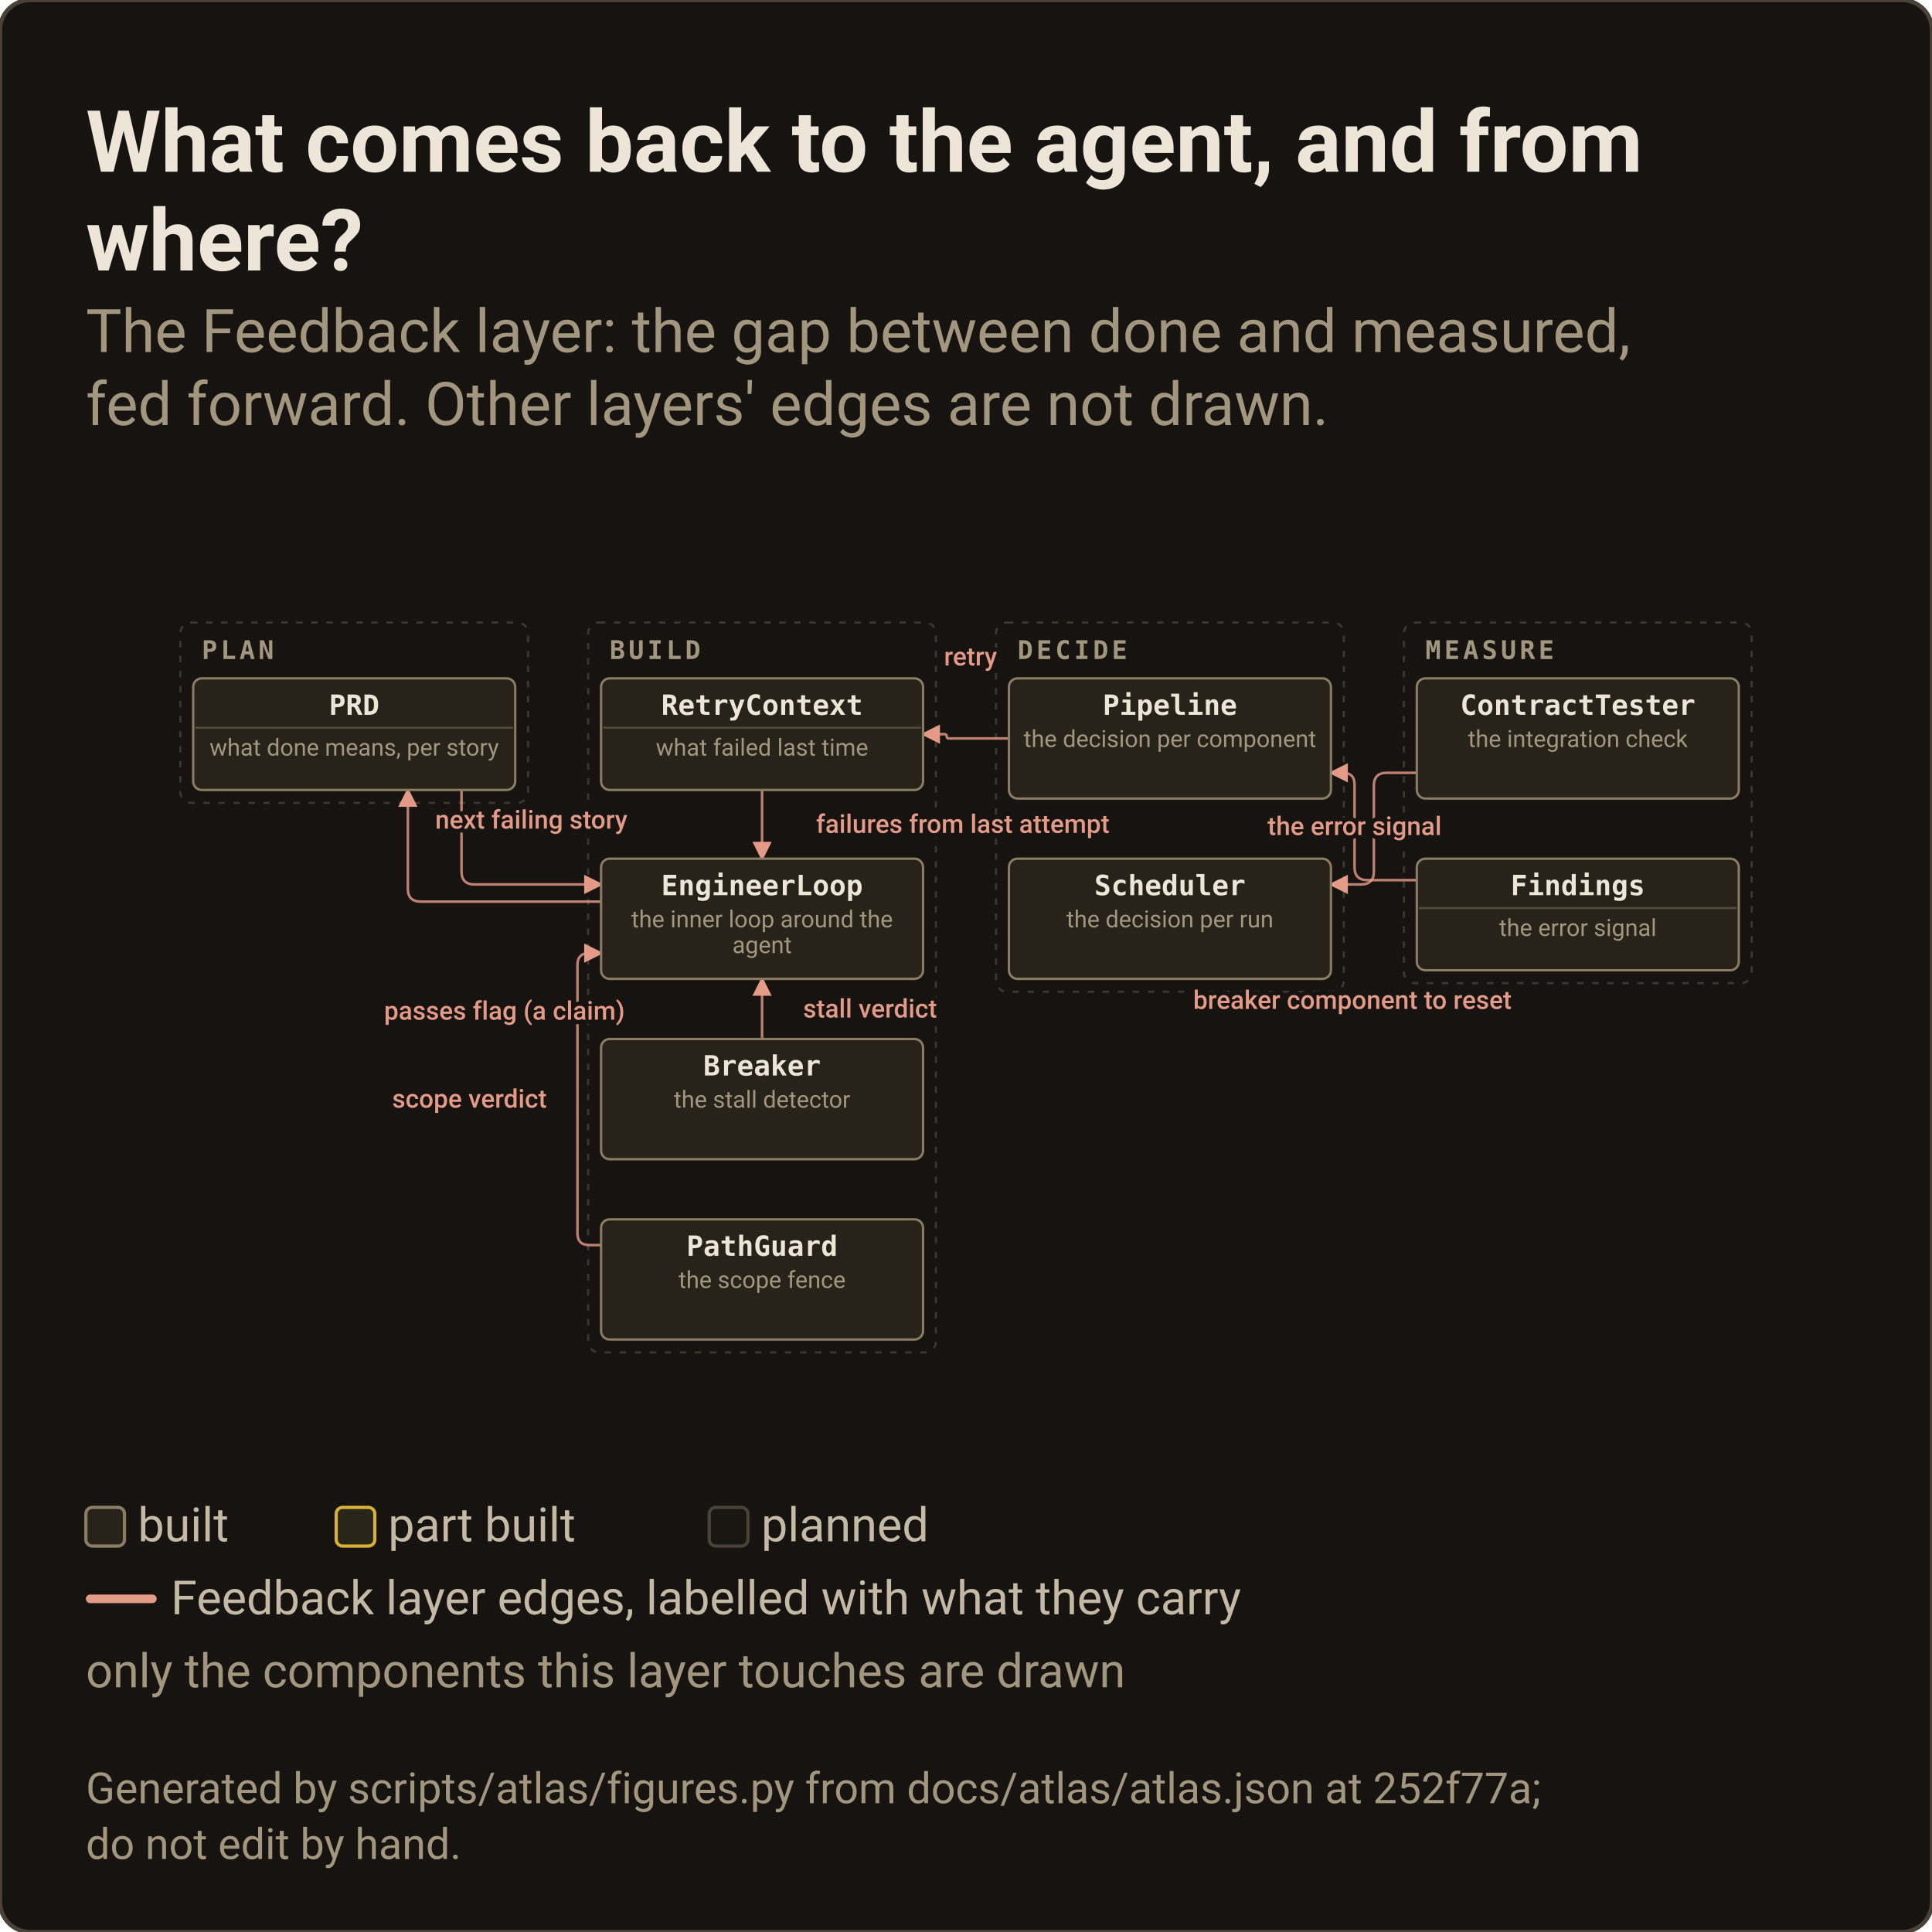
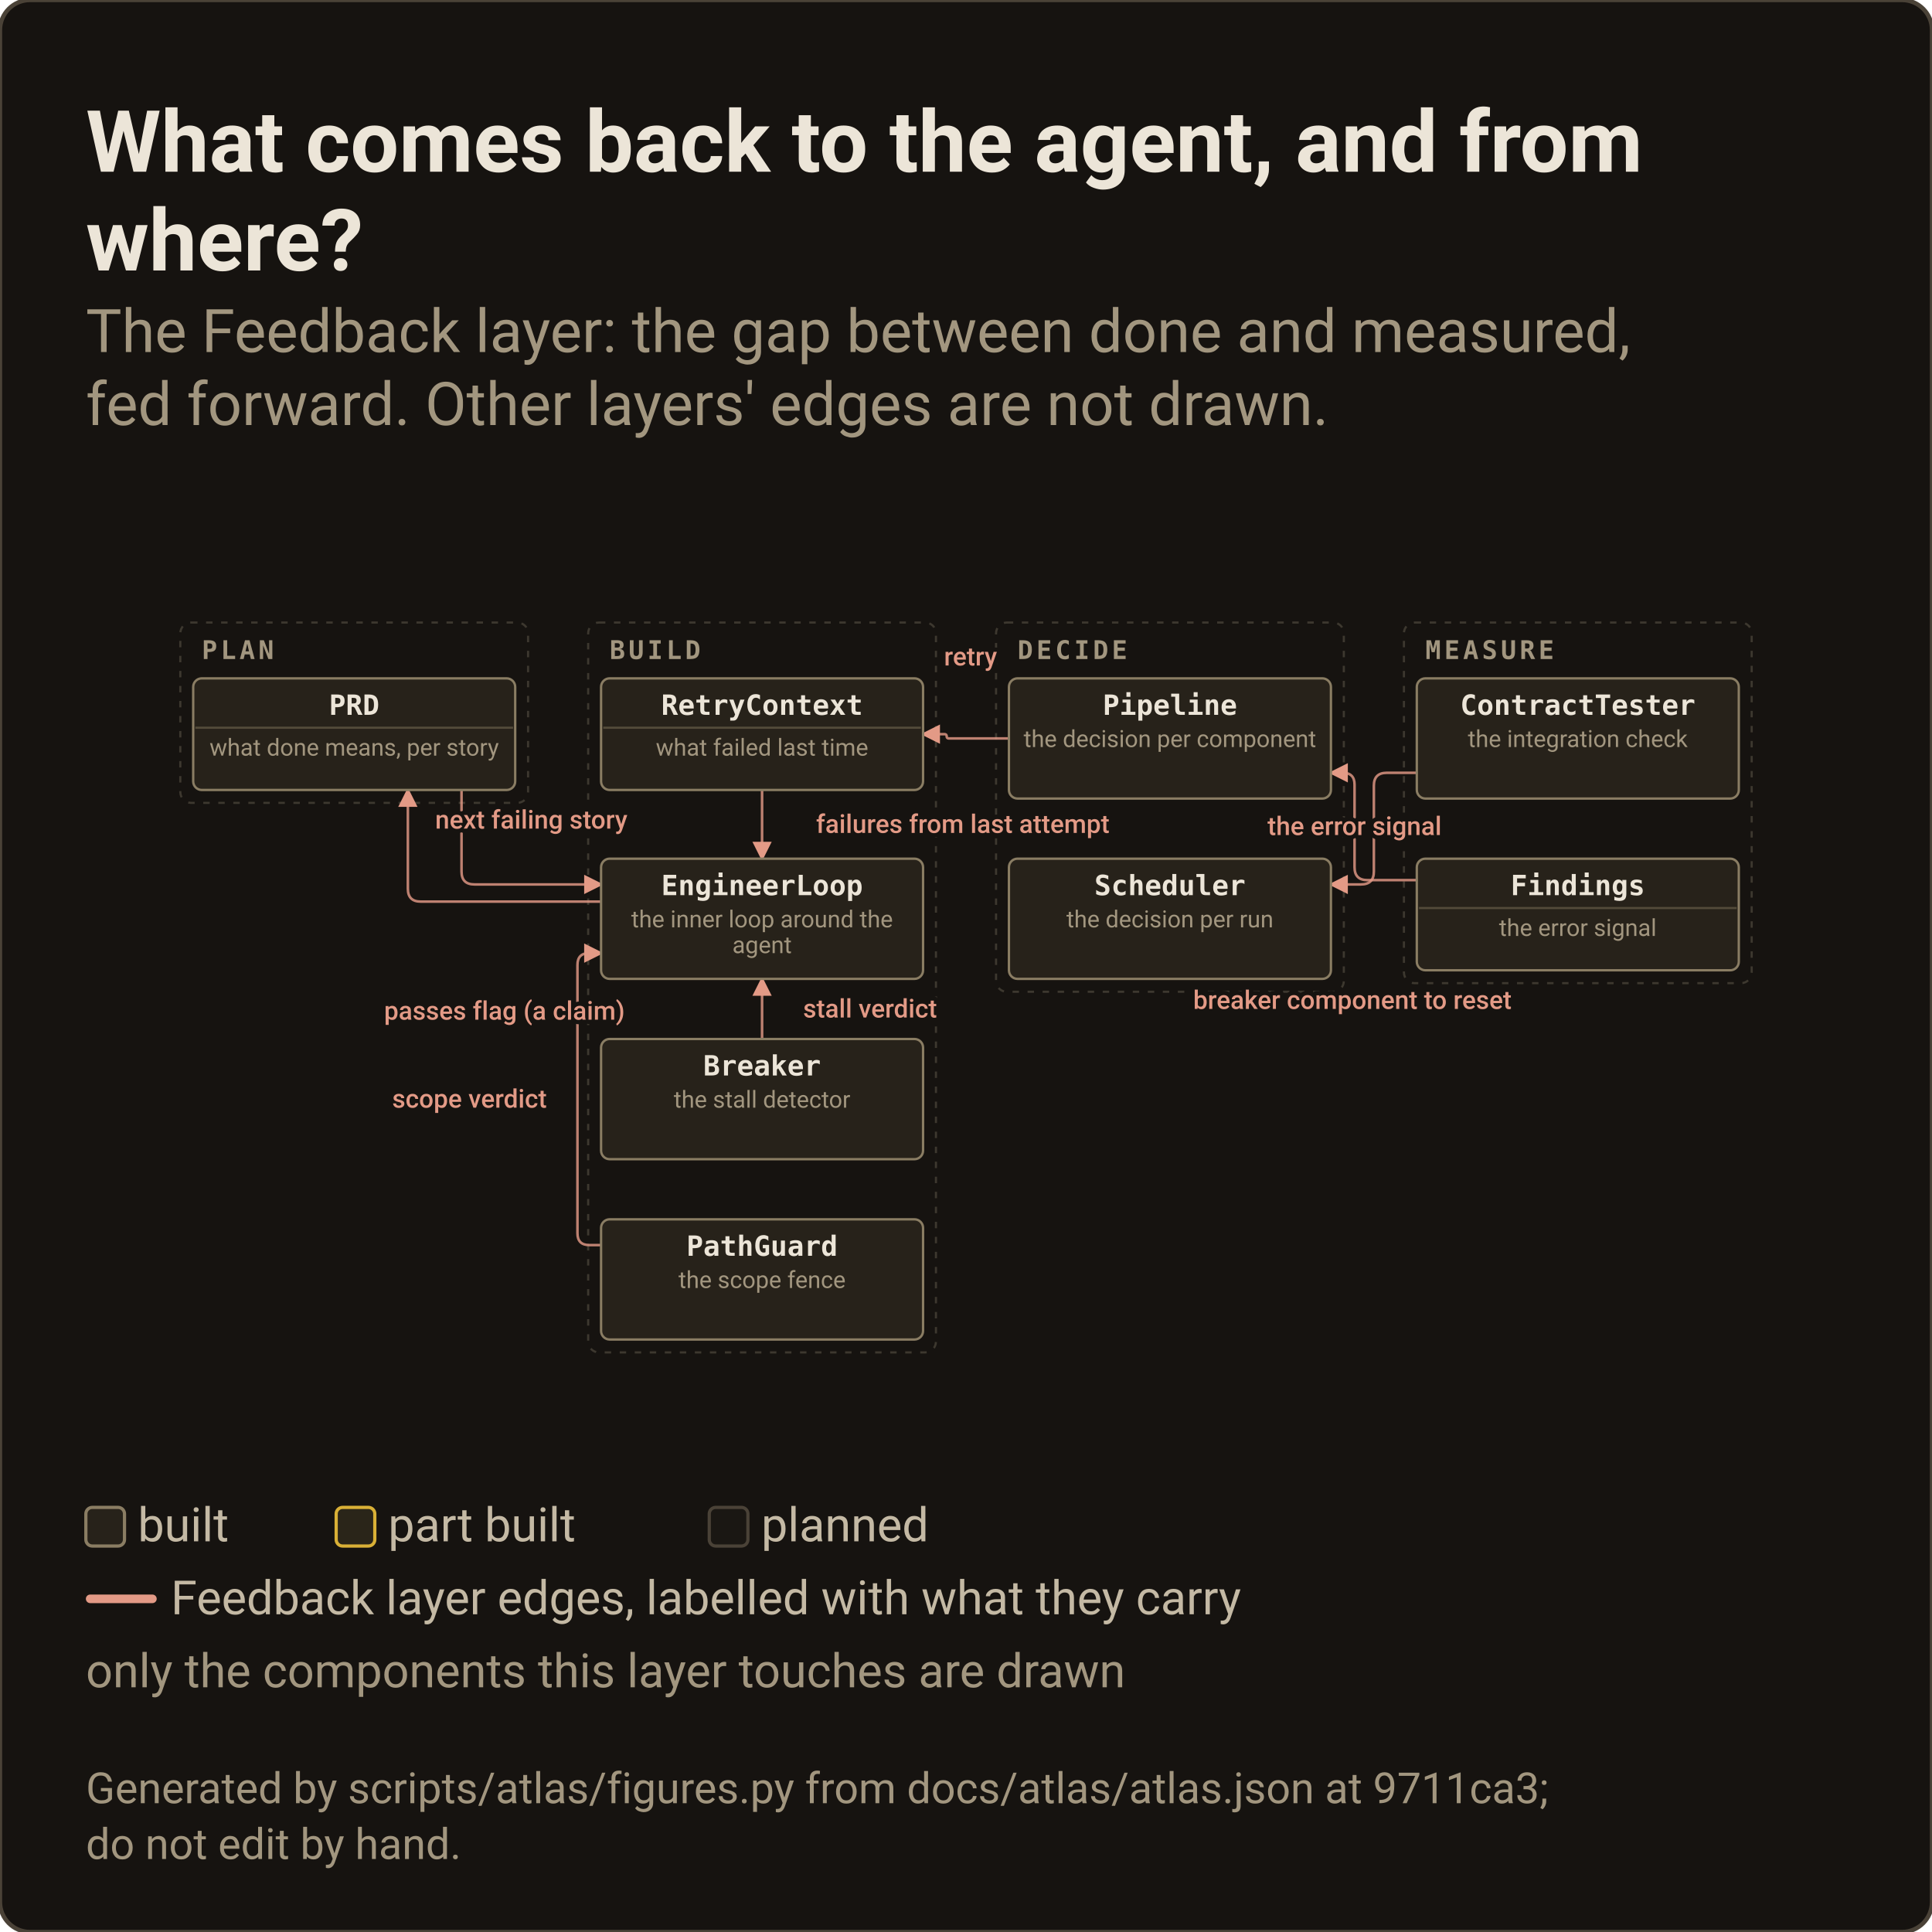
<svg xmlns="http://www.w3.org/2000/svg" width="900" height="900" viewBox="0 0 900 900" role="img" aria-label="Feedback layer of the kstrl system map">
  <rect x="0" y="0" width="900" height="900" rx="14" fill="#161310" stroke="#4A4237" stroke-width="2" />
  <text x="40.0" y="80.0" class="c0">What comes back to the agent, and from</text>
  <text x="40.0" y="126.0" class="c0">where?</text>
  <text x="40.0" y="164.0" class="c1">The Feedback layer: the gap between done and measured,</text>
  <text x="40.0" y="198.0" class="c1">fed forward. Other layers' edges are not drawn.</text>
  <svg id="map" x="76.0" y="216.0" width="748" height="464" viewBox="0 0 748 464" overflow="visible">
    <defs>
      <marker id="map-m-work" viewBox="0 0 8 8" refX="7" refY="4" markerUnits="userSpaceOnUse" markerWidth="9" markerHeight="9" orient="auto-start-reverse">
        <path d="M0,0 L8,4 L0,8 z" fill="#D9CDB2" />
      </marker>
      <marker id="map-m-measure" viewBox="0 0 8 8" refX="7" refY="4" markerUnits="userSpaceOnUse" markerWidth="9" markerHeight="9" orient="auto-start-reverse">
        <path d="M0,0 L8,4 L0,8 z" fill="#82A7BA" />
      </marker>
      <marker id="map-m-feedback" viewBox="0 0 8 8" refX="7" refY="4" markerUnits="userSpaceOnUse" markerWidth="9" markerHeight="9" orient="auto-start-reverse">
        <path d="M0,0 L8,4 L0,8 z" fill="#E39A86" />
      </marker>
      <marker id="map-m-operator" viewBox="0 0 8 8" refX="7" refY="4" markerUnits="userSpaceOnUse" markerWidth="9" markerHeight="9" orient="auto-start-reverse">
        <path d="M0,0 L8,4 L0,8 z" fill="#DD9BBD" />
      </marker>
      <marker id="map-m-trust" viewBox="0 0 8 8" refX="7" refY="4" markerUnits="userSpaceOnUse" markerWidth="9" markerHeight="9" orient="auto-start-reverse">
        <path d="M0,0 L8,4 L0,8 z" fill="#B48EC9" />
      </marker>
      <marker id="map-m-learn" viewBox="0 0 8 8" refX="7" refY="4" markerUnits="userSpaceOnUse" markerWidth="9" markerHeight="9" orient="auto-start-reverse">
        <path d="M0,0 L8,4 L0,8 z" fill="#86C9A9" />
      </marker>
      <marker id="map-m-record" viewBox="0 0 8 8" refX="7" refY="4" markerUnits="userSpaceOnUse" markerWidth="9" markerHeight="9" orient="auto-start-reverse">
        <path d="M0,0 L8,4 L0,8 z" fill="#B7C27C" />
      </marker>
      <marker id="map-m-change" viewBox="0 0 8 8" refX="7" refY="4" markerUnits="userSpaceOnUse" markerWidth="9" markerHeight="9" orient="auto-start-reverse">
        <path d="M0,0 L8,4 L0,8 z" fill="#E26D5A" />
      </marker>
      <marker id="map-m-reach" viewBox="0 0 8 8" refX="7" refY="4" markerUnits="userSpaceOnUse" markerWidth="9" markerHeight="9" orient="auto-start-reverse">
        <path d="M0,0 L8,4 L0,8 z" fill="#E5A84F" />
      </marker>
    </defs>
    <style>#map .node.quiet{opacity:.42}#map .node.planned{opacity:.5}#map .node.planned.quiet{opacity:.3}#map .node.meas .node__box{stroke:#82A7BA;stroke-width:2.2}#map .node.acts .node__box{stroke:#E5A84F;stroke-width:2.4}#map .node__ring{display:none;fill:none;stroke:#82A7BA;stroke-width:1.6}#map .node.meas .node__ring{display:inline}#map .flow.planned{opacity:.35}#map .flowlbl.planned{opacity:.5}#map .flow.off,#map .flowlbl.off{display:none}#map .flow.hot{opacity:1;stroke-opacity:1;stroke-width:2.6}#map .flowlbl.hot{opacity:1}</style>
    <rect x="8.0" y="74.0" width="162.0" height="84.0" rx="5" fill="none" stroke="#A2967F" stroke-opacity=".28" stroke-width="1" stroke-dasharray="3 4" />
    <text x="18.0" y="91.0" class="t1">PLAN</text>
    <rect x="198.0" y="74.0" width="162.0" height="340.0" rx="5" fill="none" stroke="#A2967F" stroke-opacity=".28" stroke-width="1" stroke-dasharray="3 4" />
    <text x="208.0" y="91.0" class="t1">BUILD</text>
    <rect x="388.0" y="74.0" width="162.0" height="172.0" rx="5" fill="none" stroke="#A2967F" stroke-opacity=".28" stroke-width="1" stroke-dasharray="3 4" />
    <text x="398.0" y="91.0" class="t1">DECIDE</text>
    <rect x="578.0" y="74.0" width="162.0" height="168.0" rx="5" fill="none" stroke="#A2967F" stroke-opacity=".28" stroke-width="1" stroke-dasharray="3 4" />
    <text x="588.0" y="91.0" class="t1">MEASURE</text>
    <g data-layer="flow">
      <path id="map-f15" class="flow build" data-edge="15" data-from="RetryContext" data-to="EngineerLoop" data-art="failures from last attempt" data-kind="build" data-layer="feedback" d="M 279.0 152.0 L 279.0 184.0" fill="none" stroke="#E39A86" stroke-opacity="0.82" stroke-width="1.2" stroke-linecap="round" marker-end="url(#map-m-feedback)" />
      <path id="map-f19" class="flow build" data-edge="19" data-from="PRD" data-to="EngineerLoop" data-art="next failing story" data-kind="build" data-layer="feedback" d="M 139.0 152.0 L 139.0 190.0 Q 139.0 196.0 145.0 196.0 L 204.0 196.0" fill="none" stroke="#E39A86" stroke-opacity="0.82" stroke-width="1.2" stroke-linecap="round" marker-end="url(#map-m-feedback)" />
      <path id="map-f20" class="flow build" data-edge="20" data-from="EngineerLoop" data-to="PRD" data-art="passes flag (a claim)" data-kind="build" data-layer="feedback" d="M 204.0 204.0 L 120.0 204.0 Q 114.0 204.0 114.0 198.0 L 114.0 152.0" fill="none" stroke="#E39A86" stroke-opacity="0.82" stroke-width="1.2" stroke-linecap="round" marker-end="url(#map-m-feedback)" />
      <path id="map-f21" class="flow build" data-edge="21" data-from="Breaker" data-to="EngineerLoop" data-art="stall verdict" data-kind="build" data-layer="feedback" d="M 279.0 268.0 L 279.0 240.0" fill="none" stroke="#E39A86" stroke-opacity="0.82" stroke-width="1.2" stroke-linecap="round" marker-end="url(#map-m-feedback)" />
      <path id="map-f22" class="flow build" data-edge="22" data-from="PathGuard" data-to="EngineerLoop" data-art="scope verdict" data-kind="build" data-layer="feedback" d="M 204.0 364.0 L 198.5 364.0 Q 193.0 364.0 193.0 358.5 L 193.0 233.5 Q 193.0 228.0 198.5 228.0 L 204.0 228.0" fill="none" stroke="#E39A86" stroke-opacity="0.82" stroke-width="1.2" stroke-linecap="round" marker-end="url(#map-m-feedback)" />
      <path id="map-f35" class="flow decide" data-edge="35" data-from="Findings" data-to="Pipeline" data-art="the error signal" data-kind="decide" data-layer="feedback" d="M 584.0 194.0 L 561.0 194.0 Q 555.0 194.0 555.0 188.0 L 555.0 149.5 Q 555.0 144.0 549.5 144.0 L 544.0 144.0" fill="none" stroke="#E39A86" stroke-opacity="0.82" stroke-width="1.2" stroke-linecap="round" marker-end="url(#map-m-feedback)" />
      <path id="map-f36" class="flow decide" data-edge="36" data-from="Pipeline" data-to="RetryContext" data-art="retry" data-kind="decide" data-layer="feedback" d="M 394.0 128.0 L 366.0 128.0 Q 365.0 128.0 365.0 127.0 L 365.0 127.0 Q 365.0 126.0 364.0 126.0 L 354.0 126.0" fill="none" stroke="#E39A86" stroke-opacity="0.82" stroke-width="1.2" stroke-linecap="round" marker-end="url(#map-m-feedback)" />
      <path id="map-f42" class="flow decide" data-edge="42" data-from="ContractTester" data-to="Scheduler" data-art="breaker component to reset" data-kind="decide" data-layer="feedback" d="M 584.0 144.0 L 570.0 144.0 Q 564.0 144.0 564.0 150.0 L 564.0 190.0 Q 564.0 196.0 558.0 196.0 L 544.0 196.0" fill="none" stroke="#E39A86" stroke-opacity="0.82" stroke-width="1.2" stroke-linecap="round" marker-end="url(#map-m-feedback)" />
    </g>
    <g class="node built" data-id="PRD" data-kind="store" data-state="built" data-region="plan" role="button" tabindex="0" aria-label="PRD, what done means, per story, built">
      <rect class="node__box" x="14.0" y="100.0" width="150.0" height="52.0" rx="4.0" fill="#27221A" stroke="#8A7D63" stroke-width="1.1" />
      <rect class="node__ring" x="17.0" y="103.0" width="144.0" height="46.0" rx="3.0" />
      <text x="89.0" y="117.0" class="t2">PRD</text>
      <line x1="15.0" y1="123.0" x2="163.0" y2="123.0" stroke="#8A7D63" stroke-opacity=".45" stroke-width="1" />
      <g data-layer="job">
        <text x="89.0" y="136.0" class="t3">what done means, per story</text>
      </g>
    </g>
    <g class="node built" data-id="RetryContext" data-kind="store" data-state="built" data-region="build" role="button" tabindex="0" aria-label="RetryContext, what failed last time, built">
      <rect class="node__box" x="204.0" y="100.0" width="150.0" height="52.0" rx="4.0" fill="#27221A" stroke="#8A7D63" stroke-width="1.1" />
      <rect class="node__ring" x="207.0" y="103.0" width="144.0" height="46.0" rx="3.0" />
      <text x="279.0" y="117.0" class="t2">RetryContext</text>
      <line x1="205.0" y1="123.0" x2="353.0" y2="123.0" stroke="#8A7D63" stroke-opacity=".45" stroke-width="1" />
      <g data-layer="job">
        <text x="279.0" y="136.0" class="t3">what failed last time</text>
      </g>
    </g>
    <g class="node built" data-id="EngineerLoop" data-kind="component" data-state="built" data-region="build" role="button" tabindex="0" aria-label="EngineerLoop, the inner loop around the agent, built">
      <rect class="node__box" x="204.0" y="184.0" width="150.0" height="56.0" rx="4.0" fill="#27221A" stroke="#8A7D63" stroke-width="1.1" />
      <rect class="node__ring" x="207.0" y="187.0" width="144.0" height="50.0" rx="3.0" />
      <text x="279.0" y="201.0" class="t2">EngineerLoop</text>
      <g data-layer="job">
        <text x="279.0" y="216.0" class="t3">the inner loop around the</text>
        <text x="279.0" y="228.0" class="t3">agent</text>
      </g>
    </g>
    <g class="node built" data-id="Breaker" data-kind="component" data-state="built" data-region="build" role="button" tabindex="0" aria-label="Breaker, the stall detector, built">
      <rect class="node__box" x="204.0" y="268.0" width="150.0" height="56.0" rx="4.0" fill="#27221A" stroke="#8A7D63" stroke-width="1.1" />
      <rect class="node__ring" x="207.0" y="271.0" width="144.0" height="50.0" rx="3.0" />
      <text x="279.0" y="285.0" class="t2">Breaker</text>
      <g data-layer="job">
        <text x="279.0" y="300.0" class="t3">the stall detector</text>
      </g>
    </g>
    <g class="node built" data-id="PathGuard" data-kind="component" data-state="built" data-region="build" role="button" tabindex="0" aria-label="PathGuard, the scope fence, built">
      <rect class="node__box" x="204.0" y="352.0" width="150.0" height="56.0" rx="4.0" fill="#27221A" stroke="#8A7D63" stroke-width="1.1" />
      <rect class="node__ring" x="207.0" y="355.0" width="144.0" height="50.0" rx="3.0" />
      <text x="279.0" y="369.0" class="t2">PathGuard</text>
      <g data-layer="job">
        <text x="279.0" y="384.0" class="t3">the scope fence</text>
      </g>
    </g>
    <g class="node built" data-id="ContractTester" data-kind="component" data-state="built" data-region="measure" role="button" tabindex="0" aria-label="ContractTester, the integration check, built">
      <rect class="node__box" x="584.0" y="100.0" width="150.0" height="56.0" rx="4.0" fill="#27221A" stroke="#8A7D63" stroke-width="1.1" />
      <rect class="node__ring" x="587.0" y="103.0" width="144.0" height="50.0" rx="3.0" />
      <text x="659.0" y="117.0" class="t2">ContractTester</text>
      <g data-layer="job">
        <text x="659.0" y="132.0" class="t3">the integration check</text>
      </g>
    </g>
    <g class="node built" data-id="Findings" data-kind="store" data-state="built" data-region="measure" role="button" tabindex="0" aria-label="Findings, the error signal, built">
      <rect class="node__box" x="584.0" y="184.0" width="150.0" height="52.0" rx="4.0" fill="#27221A" stroke="#8A7D63" stroke-width="1.1" />
      <rect class="node__ring" x="587.0" y="187.0" width="144.0" height="46.0" rx="3.0" />
      <text x="659.0" y="201.0" class="t2">Findings</text>
      <line x1="585.0" y1="207.0" x2="733.0" y2="207.0" stroke="#8A7D63" stroke-opacity=".45" stroke-width="1" />
      <g data-layer="job">
        <text x="659.0" y="220.0" class="t3">the error signal</text>
      </g>
    </g>
    <g class="node built" data-id="Pipeline" data-kind="component" data-state="built" data-region="decide" role="button" tabindex="0" aria-label="Pipeline, the decision per component, built">
      <rect class="node__box" x="394.0" y="100.0" width="150.0" height="56.0" rx="4.0" fill="#27221A" stroke="#8A7D63" stroke-width="1.1" />
      <rect class="node__ring" x="397.0" y="103.0" width="144.0" height="50.0" rx="3.0" />
      <text x="469.0" y="117.0" class="t2">Pipeline</text>
      <g data-layer="job">
        <text x="469.0" y="132.0" class="t3">the decision per component</text>
      </g>
    </g>
    <g class="node built" data-id="Scheduler" data-kind="component" data-state="built" data-region="decide" role="button" tabindex="0" aria-label="Scheduler, the decision per run, built">
      <rect class="node__box" x="394.0" y="184.0" width="150.0" height="56.0" rx="4.0" fill="#27221A" stroke="#8A7D63" stroke-width="1.1" />
      <rect class="node__ring" x="397.0" y="187.0" width="144.0" height="50.0" rx="3.0" />
      <text x="469.0" y="201.0" class="t2">Scheduler</text>
      <g data-layer="job">
        <text x="469.0" y="216.0" class="t3">the decision per run</text>
      </g>
    </g>
    <g data-layer="flow">
      <g class="flowlbl build" data-edge="15" data-from="RetryContext" data-to="EngineerLoop" data-layer="feedback">
        <text x="372.5" y="172.0" class="t0">failures from last attempt</text>
      </g>
      <g class="flowlbl build" data-edge="19" data-from="PRD" data-to="EngineerLoop" data-layer="feedback">
        <text x="171.5" y="170.0" class="t0">next failing story</text>
      </g>
      <g class="flowlbl build" data-edge="20" data-from="EngineerLoop" data-to="PRD" data-layer="feedback">
        <text x="159.0" y="259.0" class="t0">passes flag (a claim)</text>
      </g>
      <g class="flowlbl build" data-edge="21" data-from="Breaker" data-to="EngineerLoop" data-layer="feedback">
        <text x="329.3" y="258.0" class="t0">stall verdict</text>
      </g>
      <g class="flowlbl build" data-edge="22" data-from="PathGuard" data-to="EngineerLoop" data-layer="feedback">
        <text x="142.7" y="300.0" class="t0">scope verdict</text>
      </g>
      <g class="flowlbl decide" data-edge="35" data-from="Findings" data-to="Pipeline" data-layer="feedback">
        <text x="555.0" y="173.0" class="t0">the error signal</text>
      </g>
      <g class="flowlbl decide" data-edge="36" data-from="Pipeline" data-to="RetryContext" data-layer="feedback">
        <text x="376.1" y="94.0" class="t0">retry</text>
      </g>
      <g class="flowlbl decide" data-edge="42" data-from="ContractTester" data-to="Scheduler" data-layer="feedback">
        <text x="554.0" y="254.0" class="t0">breaker component to reset</text>
      </g>
    </g>
    <style>#map .t0{font-family:ui-sans-serif,system-ui,-apple-system,"SF Pro Text","Segoe UI",Roboto,"Helvetica Neue",Arial,sans-serif;font-size:12.0px;font-weight:500;fill:#E39A86;text-anchor:middle;paint-order:stroke;stroke:#161310;stroke-width:4;stroke-linejoin:round}#map .t1{font-family:ui-monospace,"SF Mono",SFMono-Regular,"JetBrains Mono",Menlo,Consolas,monospace;font-size:12.0px;font-weight:600;fill:#A2967F;text-anchor:start;letter-spacing:.13em}#map .t2{font-family:ui-monospace,"SF Mono",SFMono-Regular,"JetBrains Mono",Menlo,Consolas,monospace;font-size:13.0px;font-weight:600;fill:#ECE5D8;text-anchor:middle}#map .t3{font-family:ui-sans-serif,system-ui,-apple-system,"SF Pro Text","Segoe UI",Roboto,"Helvetica Neue",Arial,sans-serif;font-size:11.0px;font-weight:400;fill:#A2967F;text-anchor:middle}</style>
  </svg>
  <rect x="40.0" y="702.2" width="18" height="18" rx="3" fill="#27221A" stroke="#8A7D63" stroke-width="1.5" />
  <text x="64.2" y="718.0" class="c2">built</text>
  <rect x="156.6" y="702.2" width="18" height="18" rx="3" fill="#2A2519" stroke="#D9B036" stroke-width="1.5" />
  <text x="180.8" y="718.0" class="c2">part built</text>
  <rect x="330.4" y="702.2" width="18" height="18" rx="3" fill="#1A1713" stroke="#4A4237" stroke-width="1.5" />
  <text x="354.6" y="718.0" class="c2">planned</text>
  <rect x="40.0" y="742.8" width="33" height="4" rx="2" fill="#E39A86" />
  <text x="79.6" y="752.0" class="c2">Feedback layer edges, labelled with what they carry</text>
  <text x="40.0" y="786.0" class="c3">only the components this layer touches are drawn</text>
-   <text x="40.0" y="840.0" class="c4">Generated by scripts/atlas/figures.py from docs/atlas/atlas.json at 252f77a;</text>
+   <text x="40.0" y="840.0" class="c4">Generated by scripts/atlas/figures.py from docs/atlas/atlas.json at 9711ca3;</text>
  <text x="40.0" y="866.0" class="c4">do not edit by hand.</text>
  <style>.c0{font-family:ui-sans-serif,system-ui,-apple-system,"SF Pro Text","Segoe UI",Roboto,"Helvetica Neue",Arial,sans-serif;font-size:40.0px;font-weight:600;fill:#ECE5D8;text-anchor:start}.c1{font-family:ui-sans-serif,system-ui,-apple-system,"SF Pro Text","Segoe UI",Roboto,"Helvetica Neue",Arial,sans-serif;font-size:28.0px;font-weight:400;fill:#A2967F;text-anchor:start}.c2{font-family:ui-sans-serif,system-ui,-apple-system,"SF Pro Text","Segoe UI",Roboto,"Helvetica Neue",Arial,sans-serif;font-size:22.0px;font-weight:400;fill:#C4B9A4;text-anchor:start}.c3{font-family:ui-sans-serif,system-ui,-apple-system,"SF Pro Text","Segoe UI",Roboto,"Helvetica Neue",Arial,sans-serif;font-size:22.0px;font-weight:400;fill:#A2967F;text-anchor:start}.c4{font-family:ui-sans-serif,system-ui,-apple-system,"SF Pro Text","Segoe UI",Roboto,"Helvetica Neue",Arial,sans-serif;font-size:20.0px;font-weight:400;fill:#A2967F;text-anchor:start}</style>
</svg>
